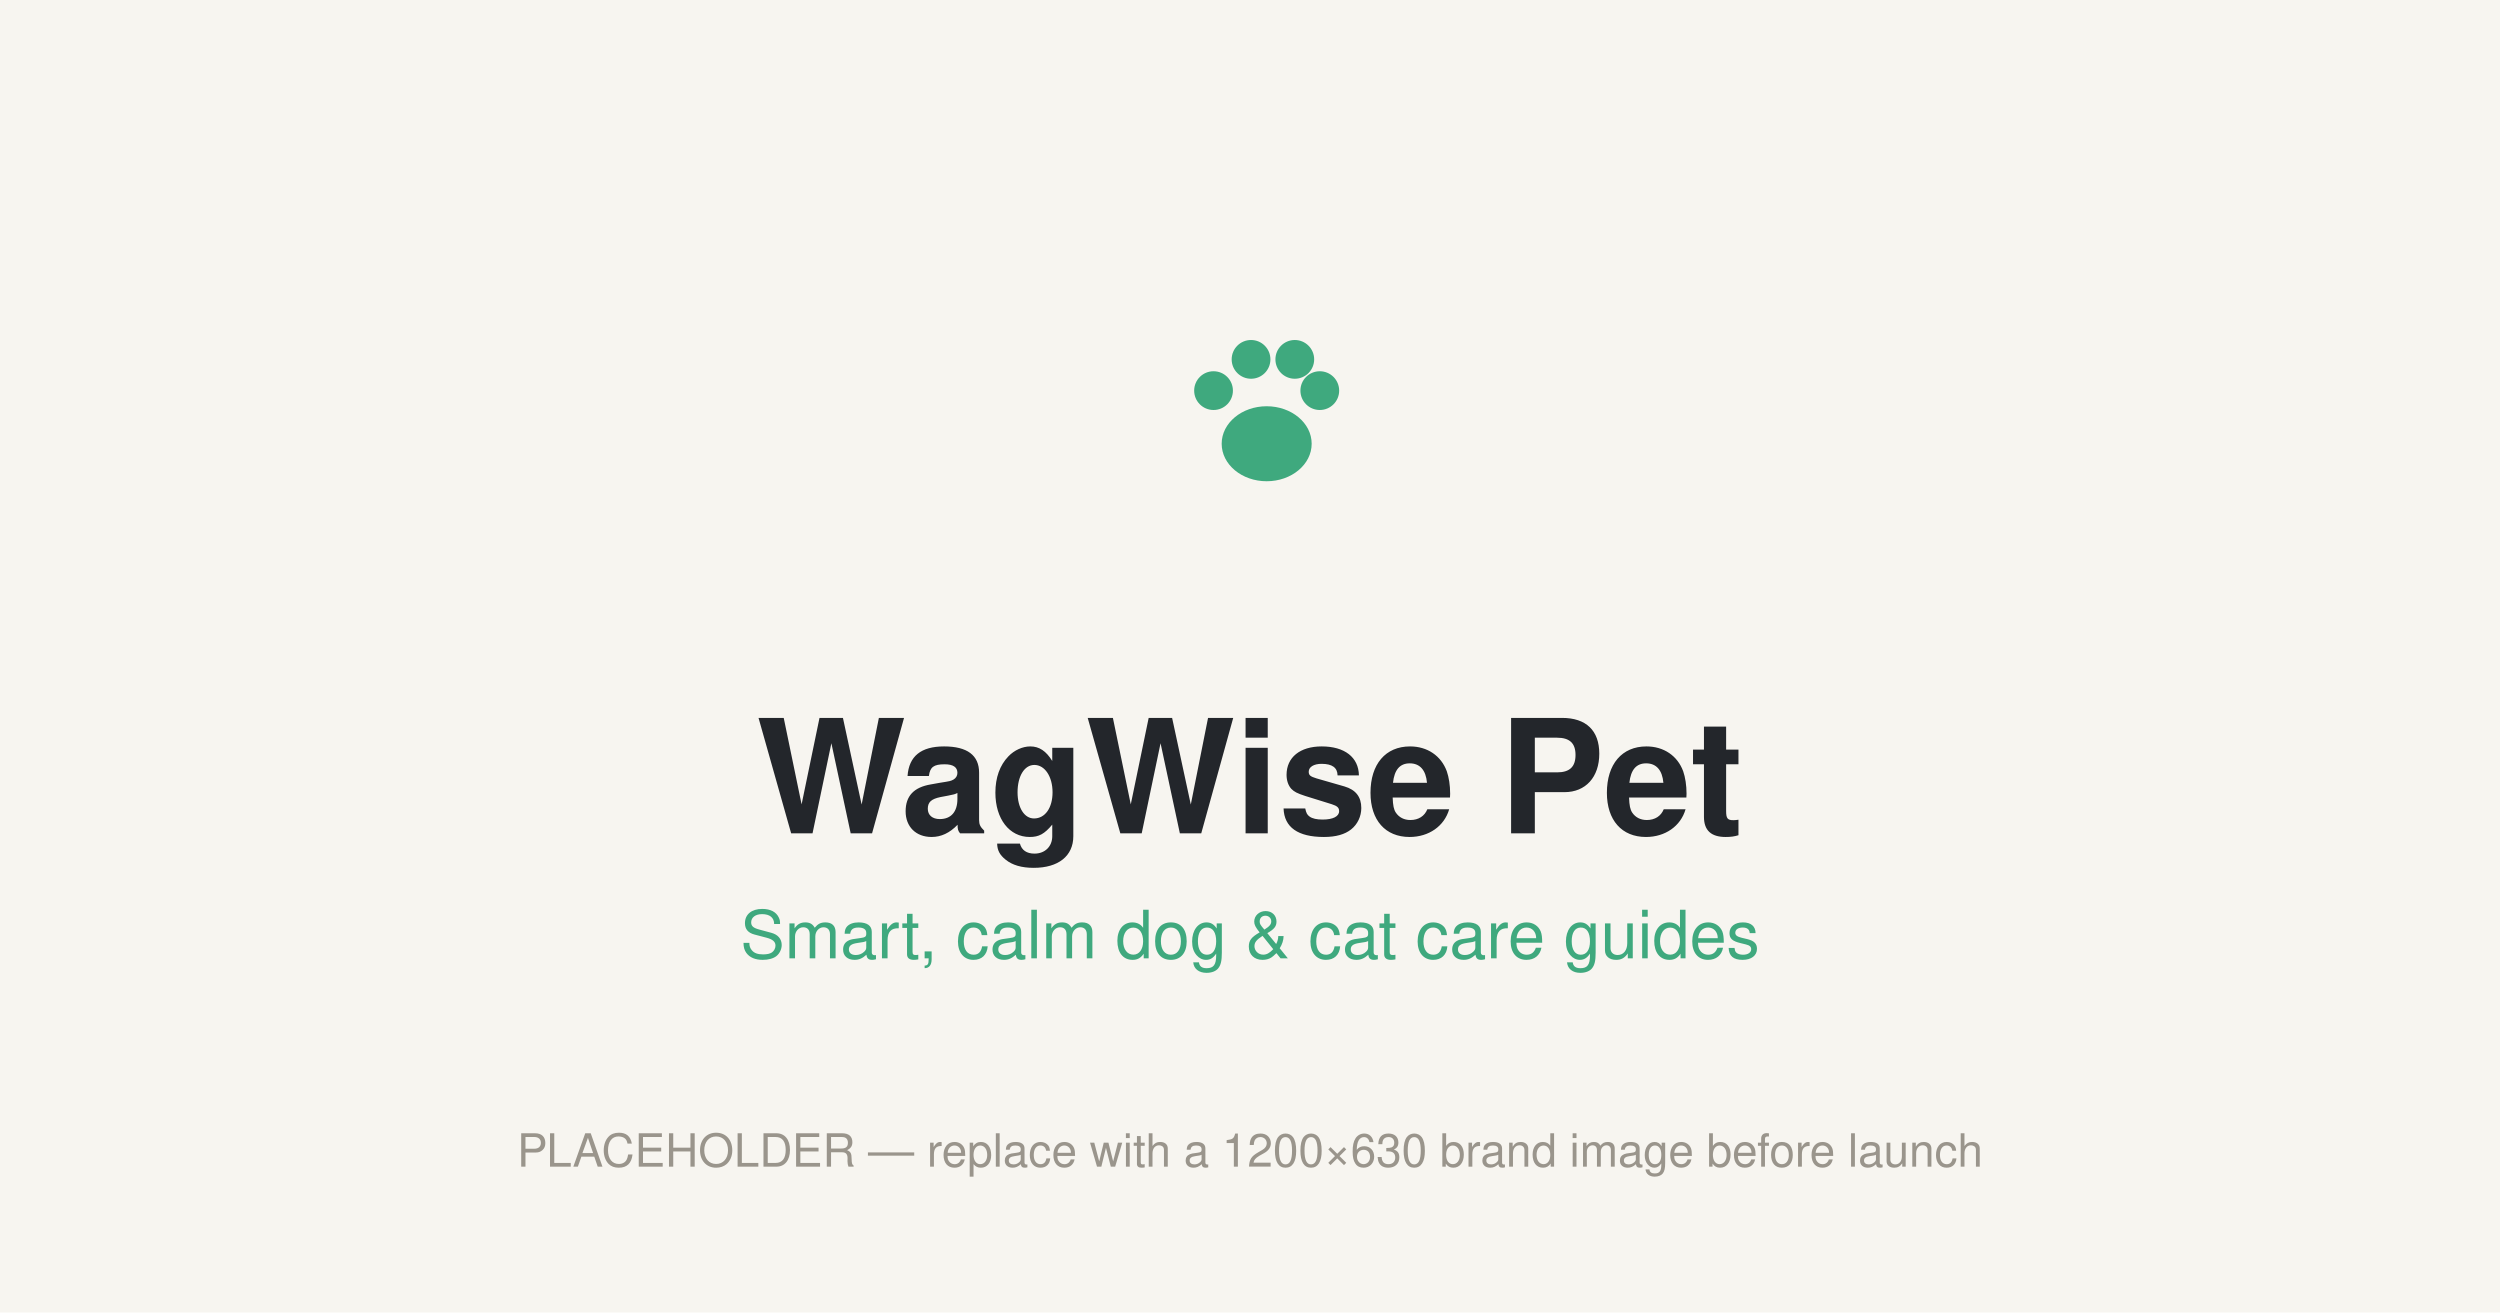
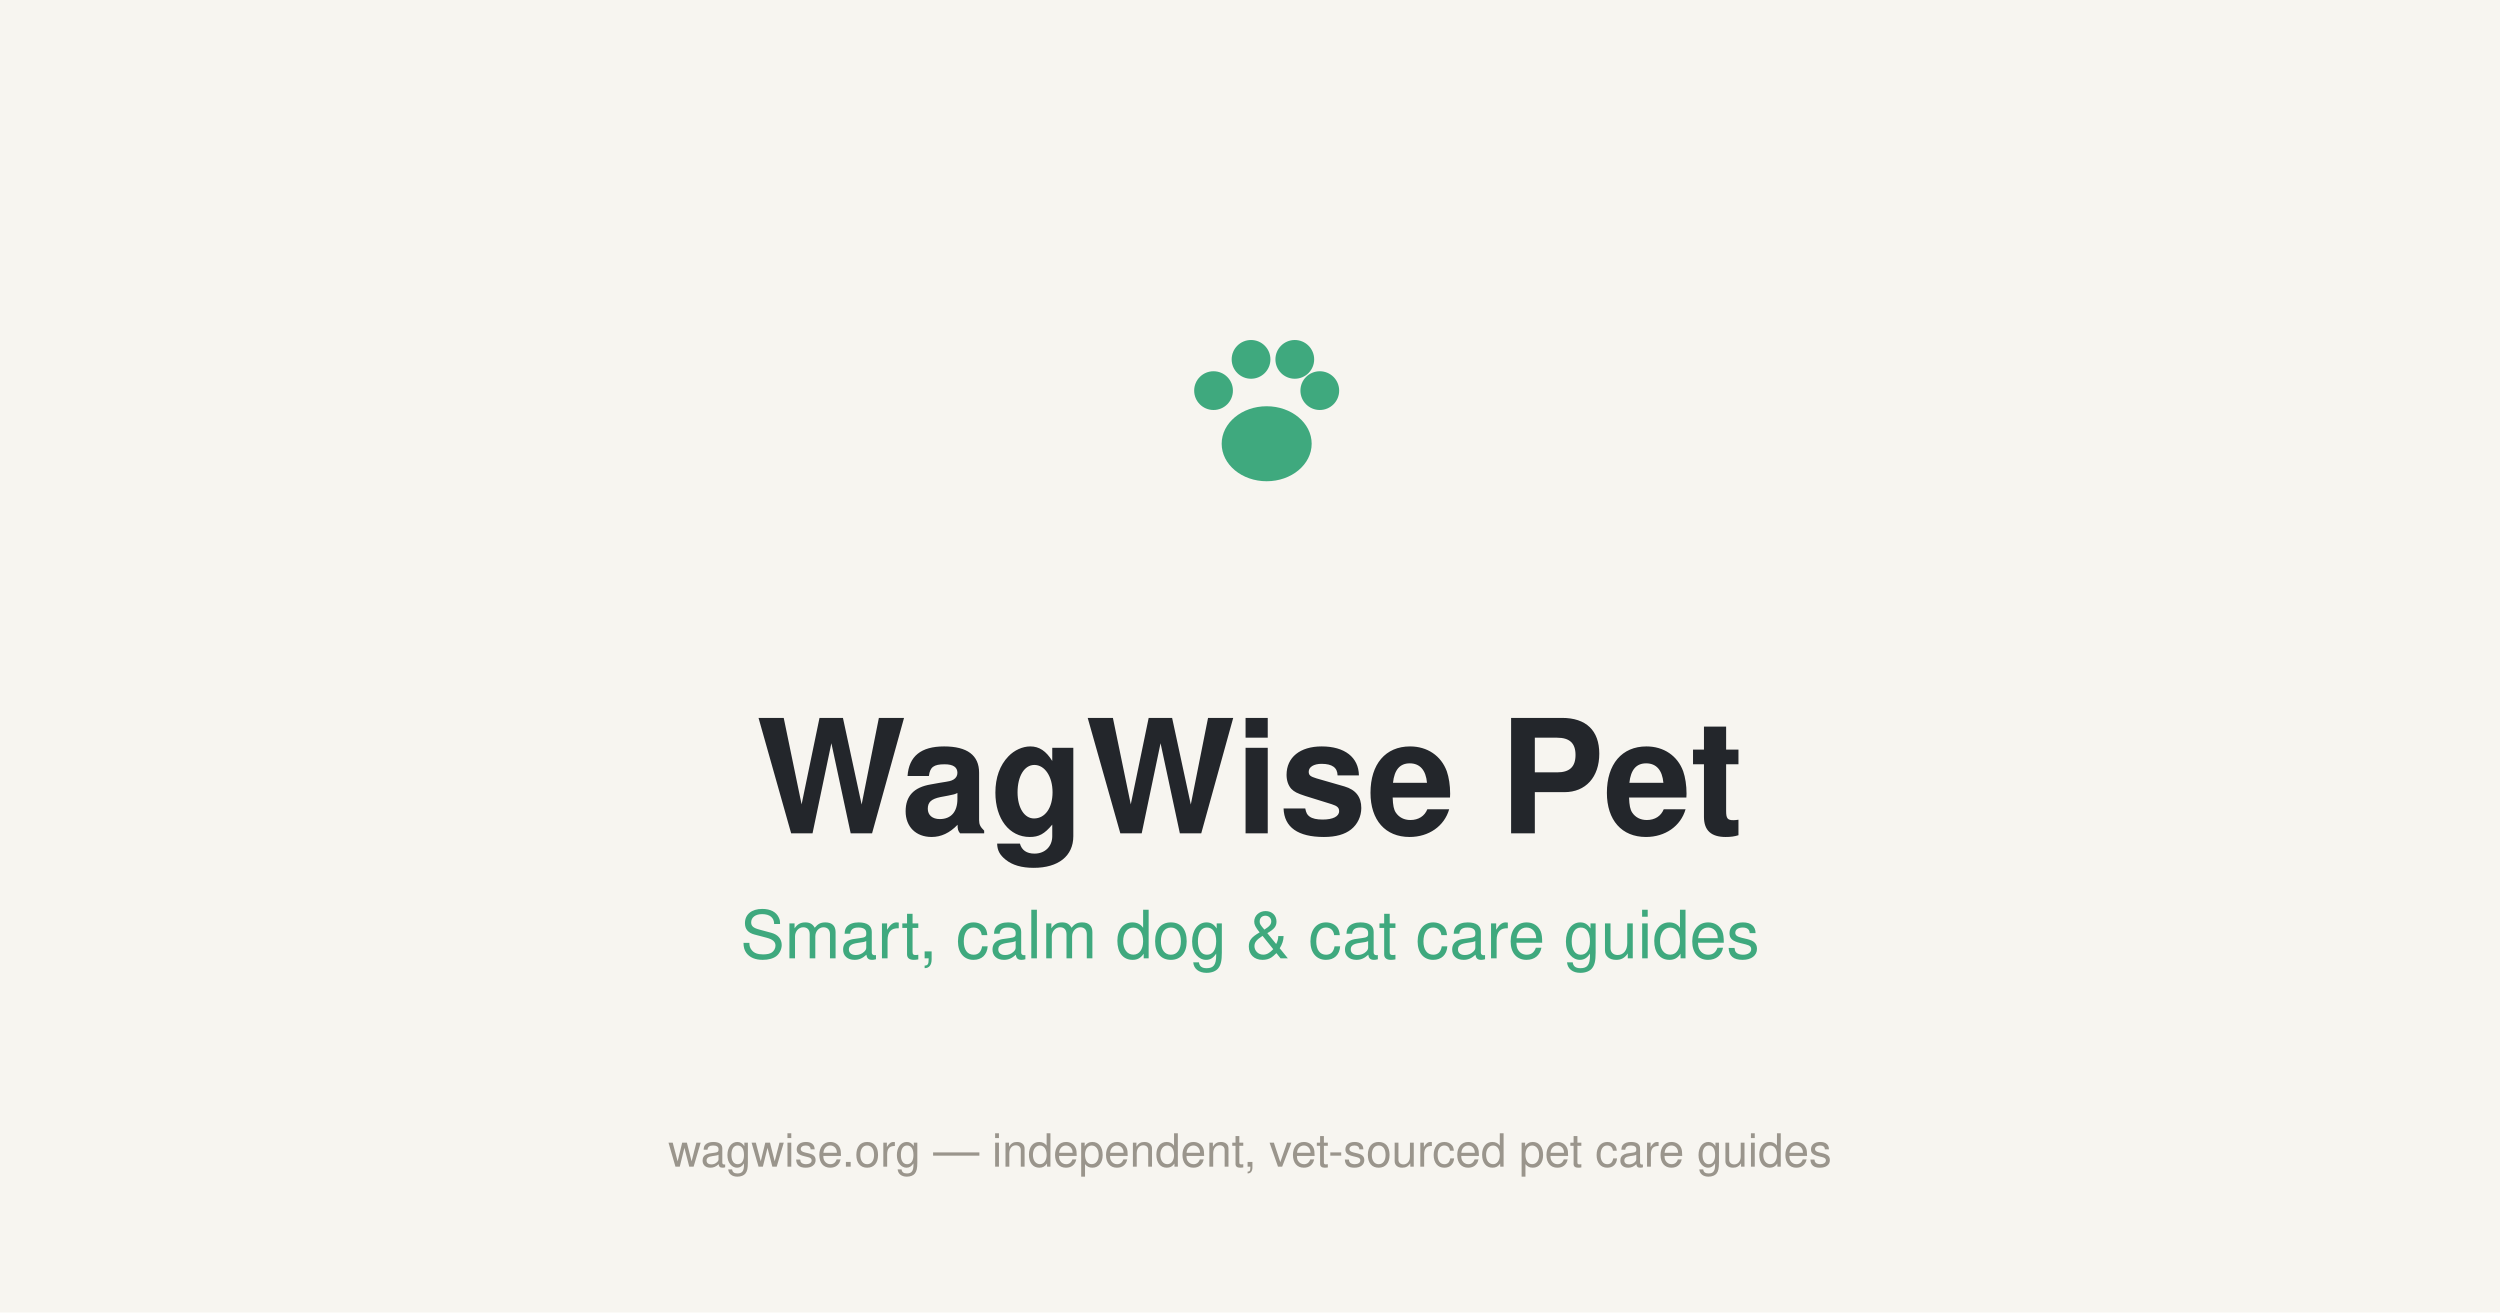
<svg xmlns="http://www.w3.org/2000/svg" viewBox="0 0 1200 630">
  <rect width="1200" height="630" fill="#F7F5F0" />
  <g fill="#3FA97E" transform="translate(560,150) scale(3)">
    <ellipse cx="16" cy="21" rx="7.2" ry="6" />
    <circle cx="7.5" cy="12.5" r="3.1" />
    <circle cx="13.5" cy="7.5" r="3.1" />
    <circle cx="20.5" cy="7.5" r="3.1" />
    <circle cx="24.5" cy="12.5" r="3.1" />
  </g>
  <text x="600" y="400" font-family="-apple-system,Segoe UI,Helvetica,Arial,sans-serif" font-size="76" font-weight="700" fill="#23262B" text-anchor="middle">WagWise Pet</text>
  <text x="600" y="460" font-family="-apple-system,Segoe UI,Helvetica,Arial,sans-serif" font-size="32" fill="#3FA97E" text-anchor="middle">Smart, calm dog &amp; cat care guides</text>
-   <text x="600" y="560" font-family="-apple-system,Segoe UI,Helvetica,Arial,sans-serif" font-size="22" fill="#9A958C" text-anchor="middle">PLACEHOLDER — replace with a 1200×630 brand image before launch</text>
+   <text x="600" y="560" font-family="-apple-system,Segoe UI,Helvetica,Arial,sans-serif" font-size="22" fill="#9A958C" text-anchor="middle">wagwise.org — independent, vet-sourced pet care guides</text>
</svg>
